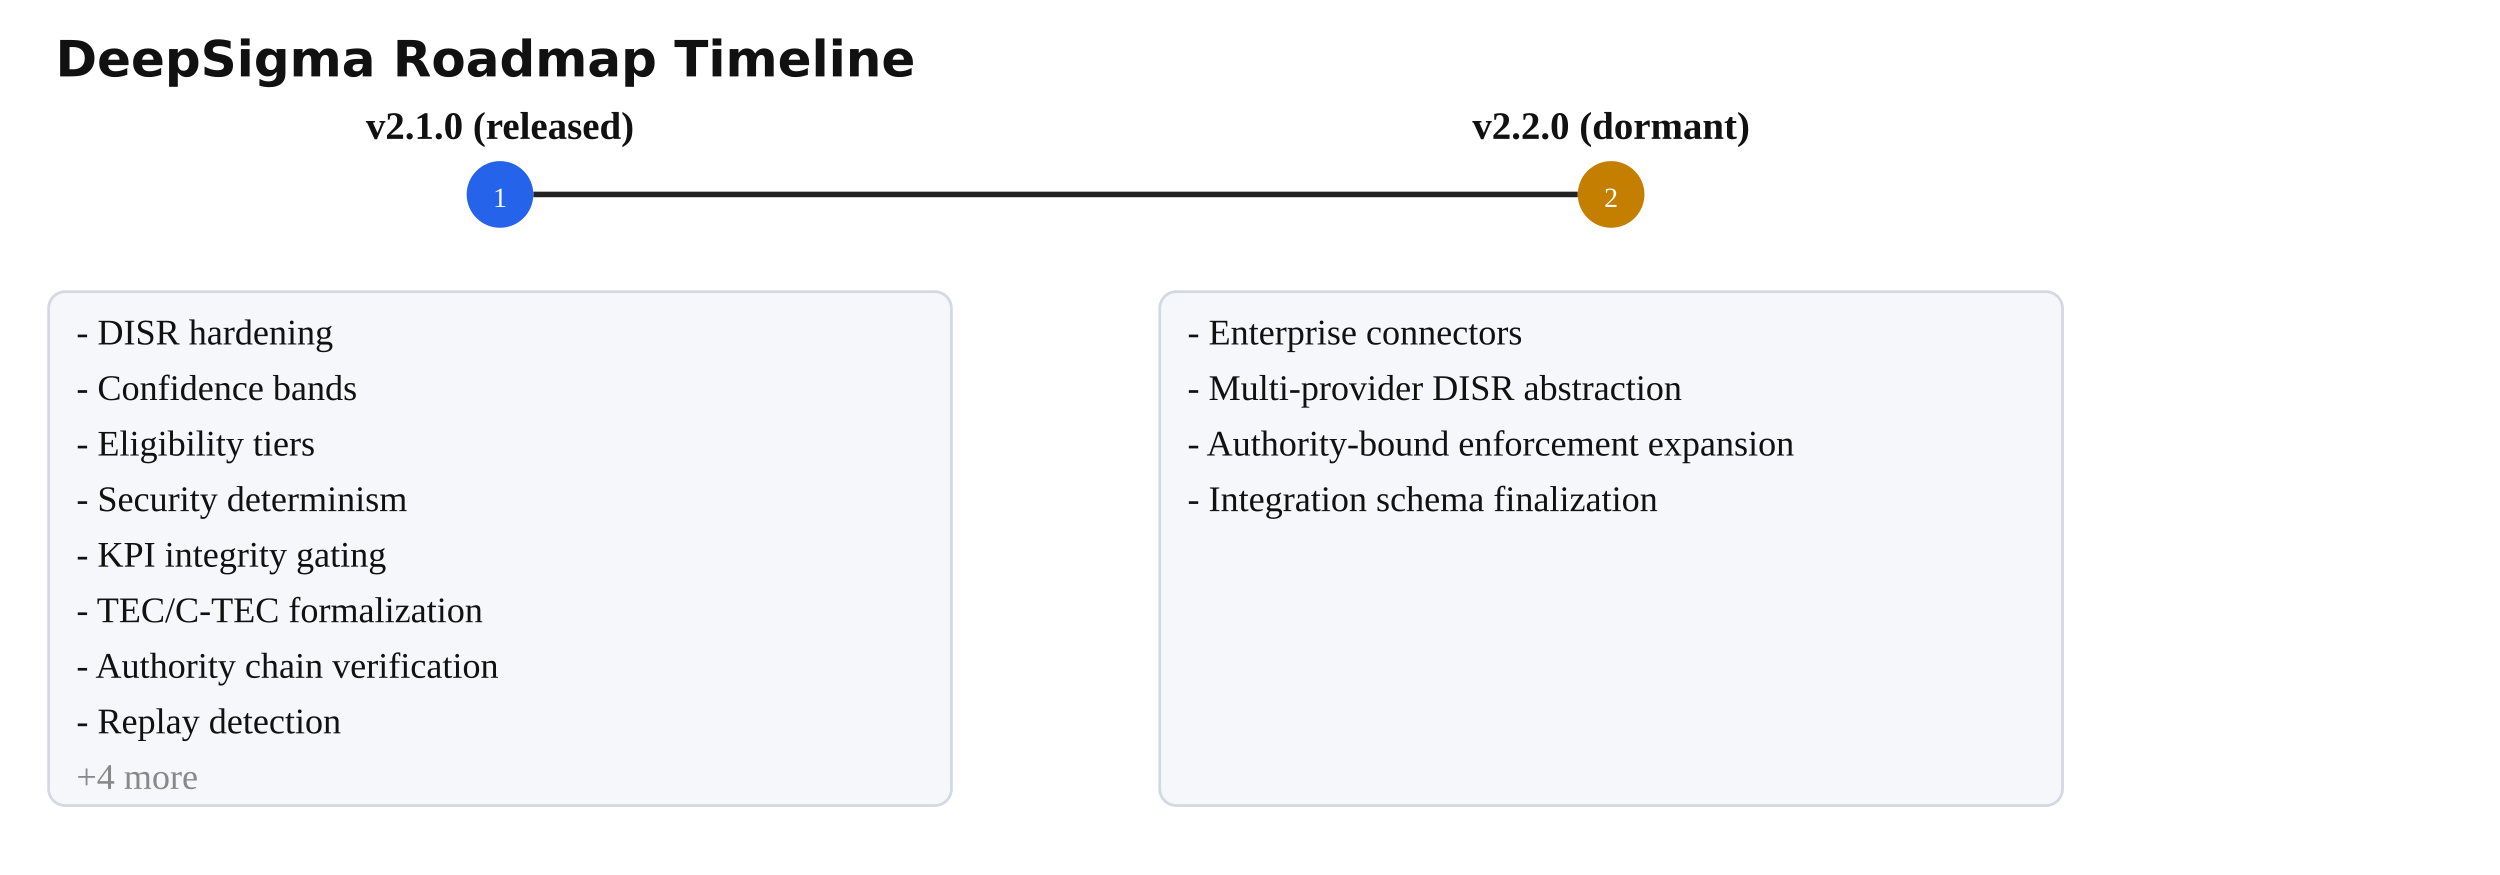
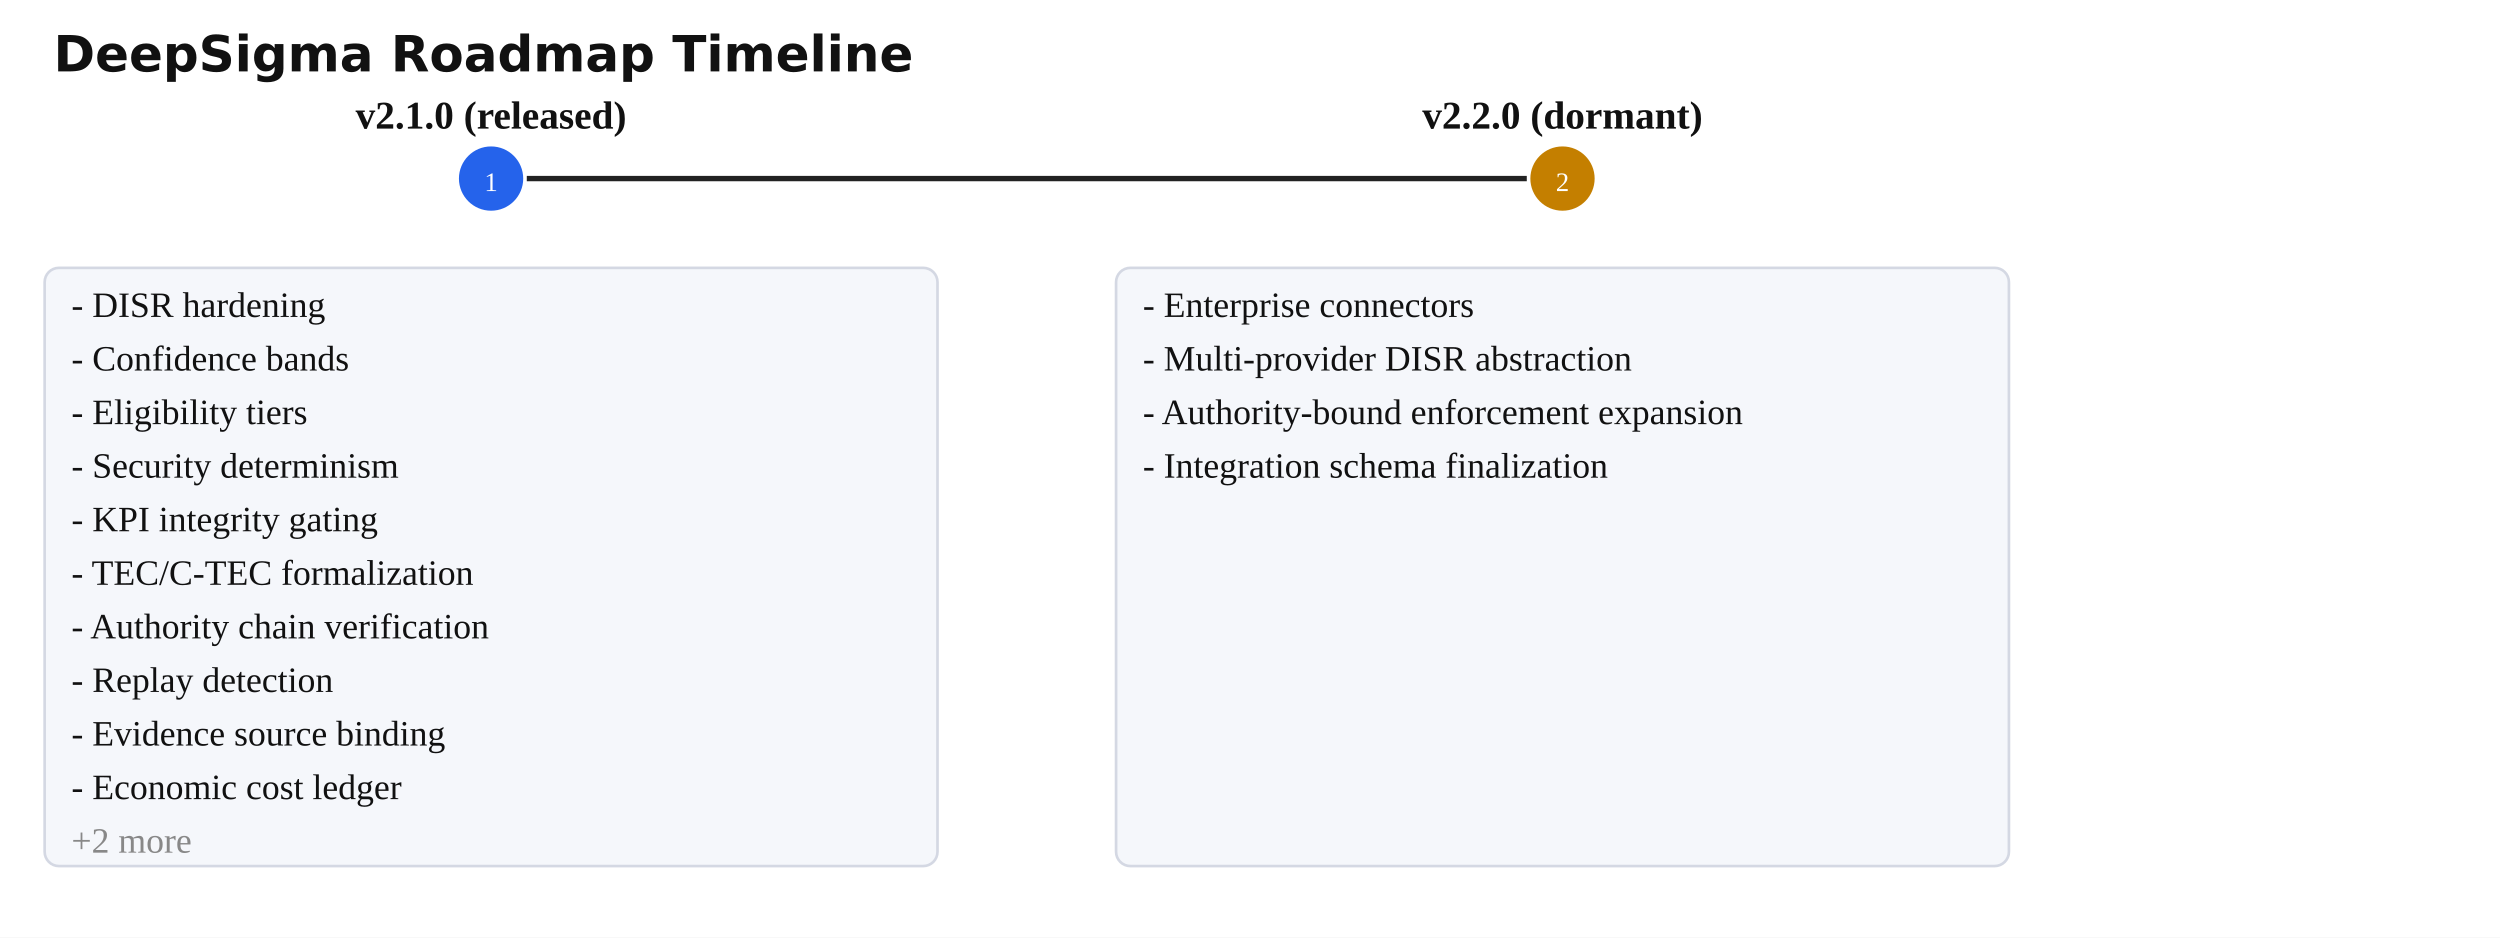
- <svg xmlns="http://www.w3.org/2000/svg" width="1800" height="630" role="img" aria-label="Roadmap timeline">
+ <svg xmlns="http://www.w3.org/2000/svg" width="2800" height="1050" role="img" aria-label="Roadmap timeline">
  <rect width="100%" height="100%" fill="#fff" />
-   <text x="40" y="55" font-size="36" font-family="DejaVu Sans,Verdana,sans-serif" font-weight="bold" fill="#111">DeepSigma Roadmap Timeline</text>
-   <line x1="384" y1="140" x2="1136" y2="140" stroke="#222" stroke-width="4" />
-   <circle cx="360" cy="140" r="24" fill="#2563EB" />
-   <circle cx="1160" cy="140" r="24" fill="#C47F00" />
-   <text x="360" y="100" text-anchor="middle" font-size="28" font-weight="bold" fill="#111">v2.1.0 (released)</text>
-   <text x="360" y="149" text-anchor="middle" font-size="20" fill="#fff">1</text>
-   <text x="1160" y="100" text-anchor="middle" font-size="28" font-weight="bold" fill="#111">v2.2.0 (dormant)</text>
-   <text x="1160" y="149" text-anchor="middle" font-size="20" fill="#fff">2</text>
-   <rect x="35" y="210" width="650" height="370" rx="12" fill="#f5f7fb" stroke="#d4d8e3" stroke-width="2" />
-   <text x="55" y="248" font-size="26" fill="#111">- DISR hardening</text>
-   <text x="55" y="288" font-size="26" fill="#111">- Confidence bands</text>
-   <text x="55" y="328" font-size="26" fill="#111">- Eligibility tiers</text>
-   <text x="55" y="368" font-size="26" fill="#111">- Security determinism</text>
-   <text x="55" y="408" font-size="26" fill="#111">- KPI integrity gating</text>
-   <text x="55" y="448" font-size="26" fill="#111">- TEC/C-TEC formalization</text>
-   <text x="55" y="488" font-size="26" fill="#111">- Authority chain verification</text>
-   <text x="55" y="528" font-size="26" fill="#111">- Replay detection</text>
-   <text x="55" y="568" font-size="26" fill="#888">  +4 more</text>
-   <rect x="835" y="210" width="650" height="370" rx="12" fill="#f5f7fb" stroke="#d4d8e3" stroke-width="2" />
-   <text x="855" y="248" font-size="26" fill="#111">- Enterprise connectors</text>
-   <text x="855" y="288" font-size="26" fill="#111">- Multi-provider DISR abstraction</text>
-   <text x="855" y="328" font-size="26" fill="#111">- Authority-bound enforcement expansion</text>
-   <text x="855" y="368" font-size="26" fill="#111">- Integration schema finalization</text>
+   <text x="60" y="80" font-size="56" font-family="DejaVu Sans,Verdana,sans-serif" font-weight="bold" fill="#111">DeepSigma Roadmap Timeline</text>
+   <line x1="590" y1="200" x2="1710" y2="200" stroke="#222" stroke-width="6" />
+   <circle cx="550" cy="200" r="36" fill="#2563EB" />
+   <circle cx="1750" cy="200" r="36" fill="#C47F00" />
+   <text x="550" y="144" text-anchor="middle" font-size="44" font-weight="bold" fill="#111">v2.1.0 (released)</text>
+   <text x="550" y="214" text-anchor="middle" font-size="30" fill="#fff">1</text>
+   <text x="1750" y="144" text-anchor="middle" font-size="44" font-weight="bold" fill="#111">v2.2.0 (dormant)</text>
+   <text x="1750" y="214" text-anchor="middle" font-size="30" fill="#fff">2</text>
+   <rect x="50" y="300" width="1000" height="670" rx="16" fill="#f5f7fb" stroke="#d4d8e3" stroke-width="3" />
+   <text x="80" y="355" font-size="40" fill="#111">- DISR hardening</text>
+   <text x="80" y="415" font-size="40" fill="#111">- Confidence bands</text>
+   <text x="80" y="475" font-size="40" fill="#111">- Eligibility tiers</text>
+   <text x="80" y="535" font-size="40" fill="#111">- Security determinism</text>
+   <text x="80" y="595" font-size="40" fill="#111">- KPI integrity gating</text>
+   <text x="80" y="655" font-size="40" fill="#111">- TEC/C-TEC formalization</text>
+   <text x="80" y="715" font-size="40" fill="#111">- Authority chain verification</text>
+   <text x="80" y="775" font-size="40" fill="#111">- Replay detection</text>
+   <text x="80" y="835" font-size="40" fill="#111">- Evidence source binding</text>
+   <text x="80" y="895" font-size="40" fill="#111">- Economic cost ledger</text>
+   <text x="80" y="955" font-size="40" fill="#888">  +2 more</text>
+   <rect x="1250" y="300" width="1000" height="670" rx="16" fill="#f5f7fb" stroke="#d4d8e3" stroke-width="3" />
+   <text x="1280" y="355" font-size="40" fill="#111">- Enterprise connectors</text>
+   <text x="1280" y="415" font-size="40" fill="#111">- Multi-provider DISR abstraction</text>
+   <text x="1280" y="475" font-size="40" fill="#111">- Authority-bound enforcement expansion</text>
+   <text x="1280" y="535" font-size="40" fill="#111">- Integration schema finalization</text>
</svg>
